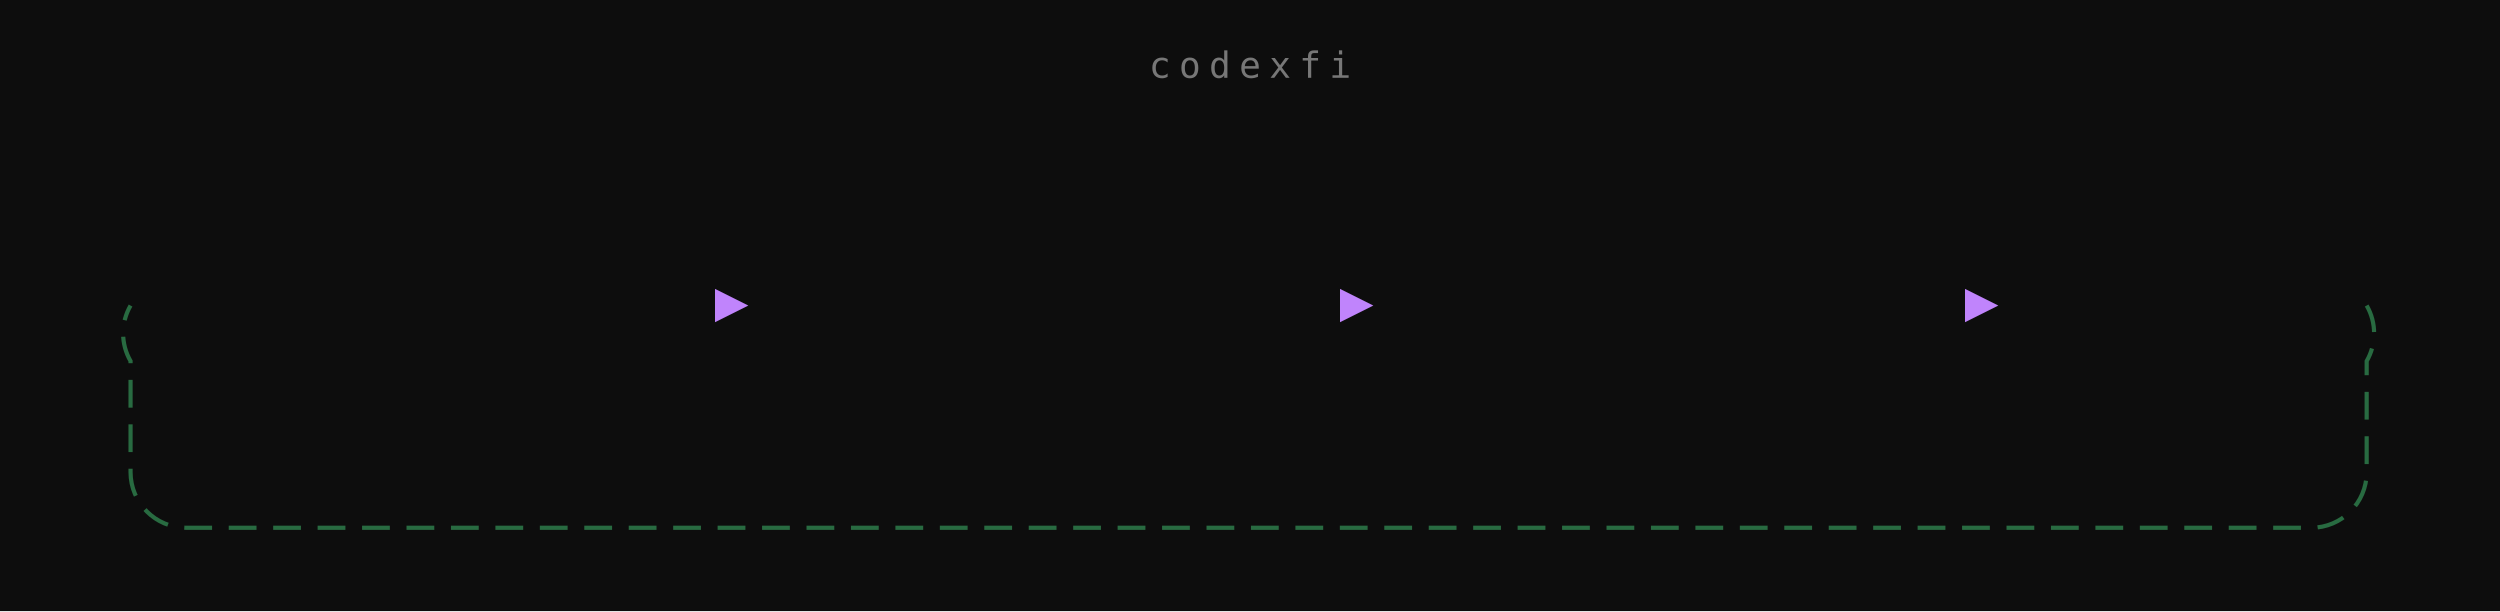
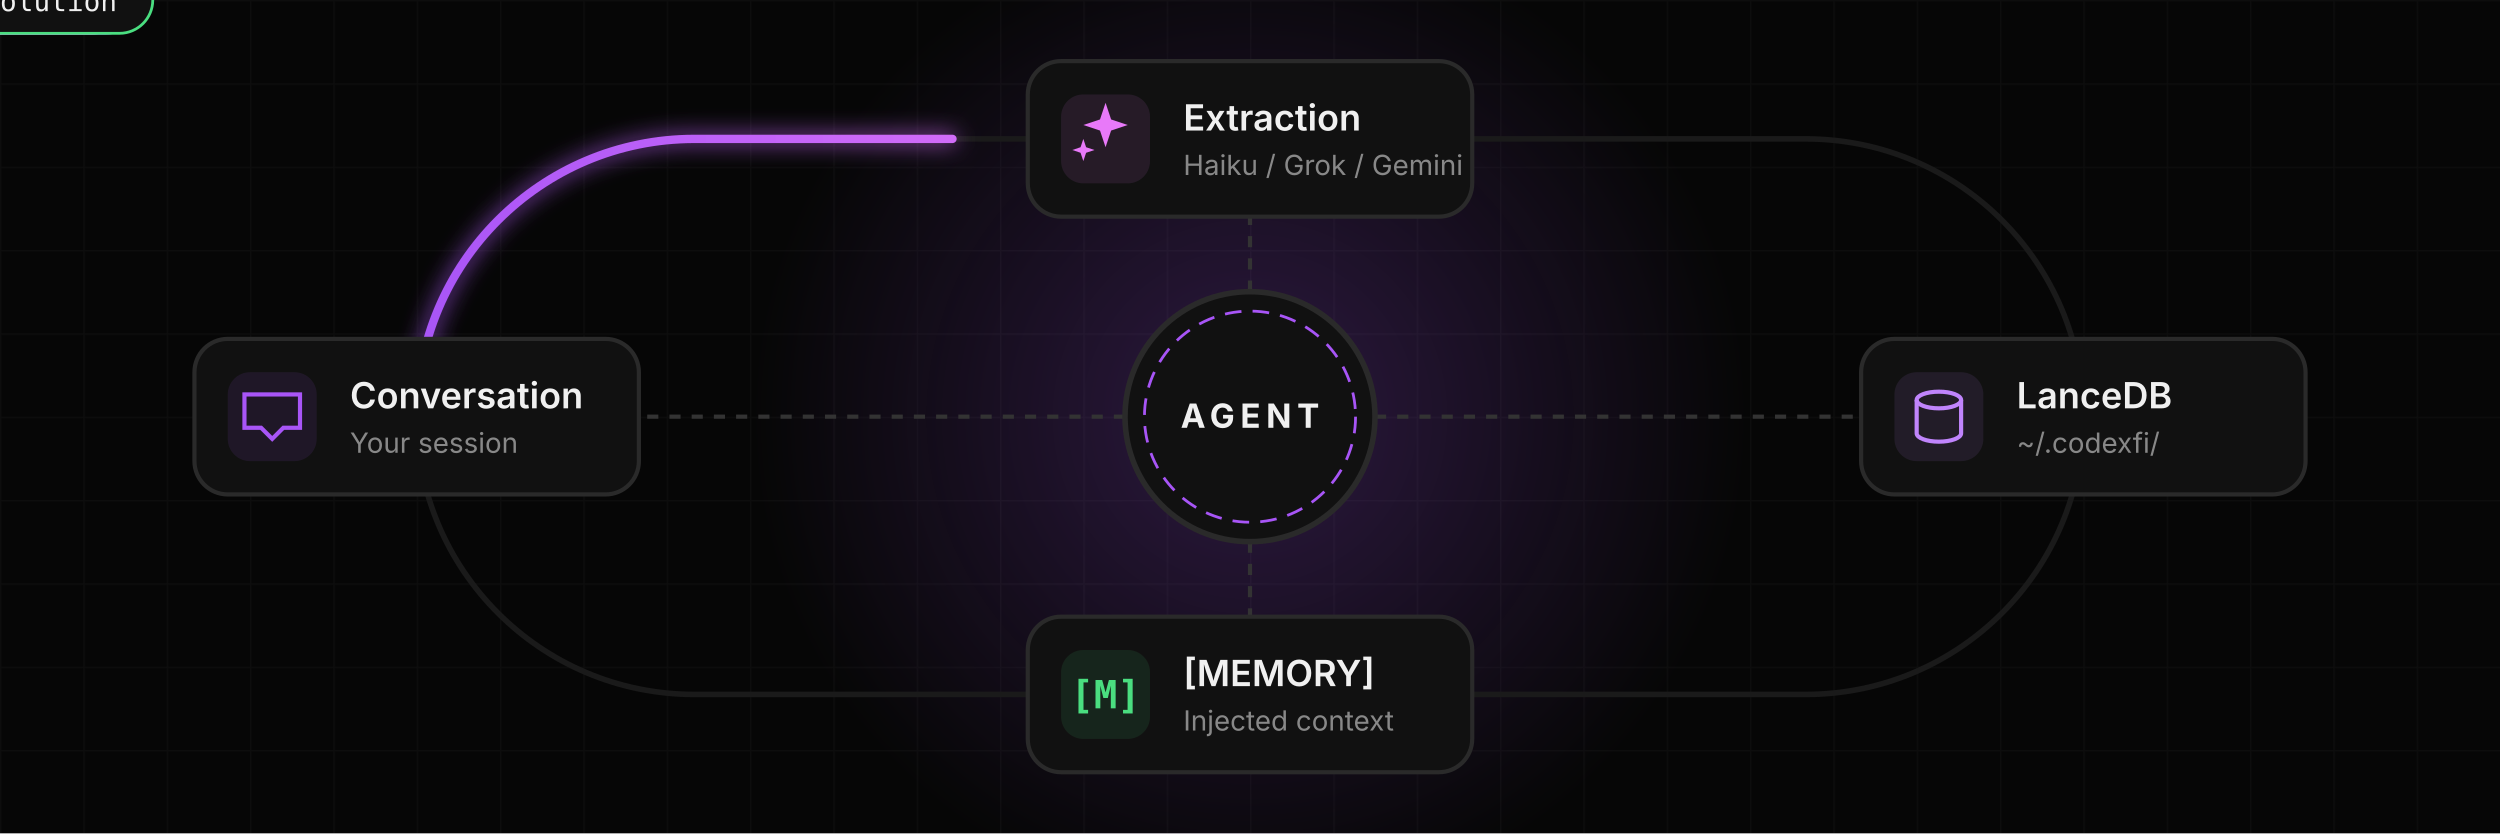
- <svg xmlns="http://www.w3.org/2000/svg" viewBox="0 0 900 220" width="100%" role="img" aria-label="codexfi memory loop — conversation to memory and back">
+ <svg xmlns="http://www.w3.org/2000/svg" viewBox="0 0 900 300" width="100%" role="img" aria-label="codexfi memory loop — beautiful central core architecture">
  <defs>
+     <pattern id="grid-dark" width="30" height="30" patternUnits="userSpaceOnUse">
+       <path d="M 30 0 L 0 0 0 30" fill="none" stroke="rgba(255,255,255,0.03)" stroke-width="1" />
+     </pattern>
+     <filter id="glow-dark" x="-20%" y="-20%" width="140%" height="140%">
+       <feGaussianBlur stdDeviation="4" result="blur" />
+       <feComposite in="SourceGraphic" in2="blur" operator="over" />
+     </filter>
+     <filter id="glow-heavy-dark" x="-30%" y="-30%" width="160%" height="160%">
+       <feGaussianBlur stdDeviation="12" result="blur" />
+       <feComposite in="SourceGraphic" in2="blur" operator="over" />
+     </filter>
    <linearGradient id="flow-grad-dark" x1="0%" y1="0%" x2="100%" y2="0%">
      <stop offset="0%" stop-color="#a855f7" />
-       <stop offset="100%" stop-color="#c084fc" />
+       <stop offset="50%" stop-color="#e879f9" />
+       <stop offset="100%" stop-color="#4ade80" />
    </linearGradient>
-     <filter id="glow-hero-dark">
-       <feGaussianBlur stdDeviation="3" result="blur" />
-       <feComposite in="SourceGraphic" in2="blur" operator="over" />
-     </filter>
-     <marker id="arrow-dark" viewBox="0 0 10 10" refX="8" refY="5" markerWidth="6" markerHeight="6" orient="auto-start-reverse">
-       <path d="M 0 0 L 10 5 L 0 10 z" fill="#c084fc" />
-     </marker>
+     <radialGradient id="core-glow-dark" cx="50%" cy="50%" r="50%">
+       <stop offset="0%" stop-color="#a855f7" stop-opacity="0.4" />
+       <stop offset="100%" stop-color="#a855f7" stop-opacity="0" />
+     </radialGradient>
    <style>
-       text { font-family: -apple-system, BlinkMacSystemFont, 'Segoe UI', sans-serif; }
      .mono { font-family: ui-monospace, 'Cascadia Code', 'Fira Code', monospace; }
-       .node { opacity: 0; animation: fade-in 0.5s ease-out forwards; }
-       .tag { opacity: 0; transform: translateX(150px); animation: slideTag 8s linear infinite; }
-       
-       @keyframes fade-in { to { opacity: 1; } }
-       @keyframes dashFlow-hero { to { stroke-dashoffset: -13; } }
-       @keyframes dashFlowRev-hero { to { stroke-dashoffset: 16; } }
-       @keyframes glowPulse-hero { from { filter: url(#glow-hero-dark); opacity: 0.8; } to { filter: url(#glow-hero-dark); opacity: 1; } }
-       @keyframes slideTag {
-         0% { transform: translateX(150px); opacity: 0; }
-         5% { opacity: 1; }
-         90% { transform: translateX(800px); opacity: 1; }
-         95% { opacity: 0; transform: translateX(820px); }
-         100% { opacity: 0; }
-       }
      
      @media (prefers-reduced-motion: reduce) {
-         .node { opacity: 1; animation: none !important; }
-         .tag { animation: none !important; opacity: 1; }
-         .path { animation: none !important; }
-         .glow { animation: none !important; }
-         .tag-1 { transform: translateX(240px); }
-         .tag-2 { transform: translateX(450px); }
-         .tag-3 { transform: translateX(660px); }
+         .anim-dash, .anim-motion, .anim-pulse, .anim-spin { animation: none !important; }
+         .reduced-hidden { display: none !important; }
+         .reduced-show { display: block !important; }
      }
    </style>
  </defs>
-   <rect width="100%" height="100%" fill="#0d0d0d" />
-   <text x="450" y="28" fill="#777777" font-size="13" letter-spacing="3" text-anchor="middle" class="mono">codexfi</text>
-   <path d="M 852 110 A 20 20 0 0 1 852 130 L 852 170 A 20 20 0 0 1 832 190 L 67 190 A 20 20 0 0 1 47 170 L 47 130 A 20 20 0 0 1 47 110" fill="none" stroke="#4ade80" stroke-width="1.5" stroke-dasharray="10 6" opacity="0.45" class="path" style="animation: dashFlowRev-hero 2s linear infinite;" />
-   <path d="M 177 110 L 267 110" fill="none" stroke="url(#flow-grad-dark)" stroke-width="2" stroke-dasharray="8 5" marker-end="url(#arrow-dark)" class="path" style="animation: dashFlow-hero 1.4s linear infinite;" />
-   <path d="M 402 110 L 492 110" fill="none" stroke="url(#flow-grad-dark)" stroke-width="2" stroke-dasharray="8 5" marker-end="url(#arrow-dark)" class="path" style="animation: dashFlow-hero 1.4s linear infinite;" />
-   <path d="M 627 110 L 717 110" fill="none" stroke="url(#flow-grad-dark)" stroke-width="2" stroke-dasharray="8 5" marker-end="url(#arrow-dark)" class="path" style="animation: dashFlow-hero 1.4s linear infinite;" />
-   <g class="tag tag-1" style="animation-delay: 0s;">
-     <rect y="99" width="100" height="22" rx="11" fill="#141414" stroke="#a855f7" stroke-width="1" />
-     <text x="50" y="114" fill="#f0f0f0" font-size="10" text-anchor="middle" class="mono">architecture</text>
+   <rect width="100%" height="100%" fill="#060606" />
+   <rect width="100%" height="100%" fill="url(#grid-dark)" />
+   <circle cx="450" cy="150" r="180" fill="url(#core-glow-dark)" opacity="0.6" class="anim-pulse" style="animation: pulse-ambient 4s ease-in-out infinite alternate;" />
+   <path d="M 150 150 A 100 100 0 0 1 250 50 L 650 50 A 100 100 0 0 1 750 150 A 100 100 0 0 1 650 250 L 250 250 A 100 100 0 0 1 150 150 Z" fill="none" stroke="#1a1a1a" stroke-width="2" />
+   <path d="M 405 150 L 230 150 M 450 105 L 450 78 M 495 150 L 670 150 M 450 195 L 450 222" fill="none" stroke="#333333" stroke-width="1.5" stroke-dasharray="4 4" />
+   <g class="reduced-hidden">
+     <path d="M 150 150 A 100 100 0 0 1 250 50 L 650 50 A 100 100 0 0 1 750 150 A 100 100 0 0 1 650 250 L 250 250 A 100 100 0 0 1 150 150 Z" fill="none" stroke="url(#flow-grad-dark)" stroke-width="3" stroke-dasharray="250 1178" stroke-linecap="round" filter="url(#glow-dark)">
+       <animate attributeName="stroke-dashoffset" from="1428" to="0" dur="8s" repeatCount="indefinite" />
+     </path>
  </g>
-   <g class="tag tag-2" style="animation-delay: 2.7s;">
-     <rect y="99" width="80" height="22" rx="11" fill="#141414" stroke="#e879f9" stroke-width="1" />
-     <text x="40" y="114" fill="#f0f0f0" font-size="10" text-anchor="middle" class="mono">preference</text>
+   <g class="reduced-show" style="display: none;">
+     <path d="M 150 150 A 100 100 0 0 1 250 50 L 650 50 A 100 100 0 0 1 750 150 A 100 100 0 0 1 650 250 L 250 250 A 100 100 0 0 1 150 150 Z" fill="none" stroke="url(#flow-grad-dark)" stroke-width="3" />
  </g>
-   <g class="tag tag-3" style="animation-delay: 5.4s;">
-     <rect y="99" width="100" height="22" rx="11" fill="#141414" stroke="#c084fc" stroke-width="1" />
-     <text x="50" y="114" fill="#f0f0f0" font-size="10" text-anchor="middle" class="mono">error-solution</text>
+   <circle cx="450" cy="150" r="45" fill="#111111" stroke="#2a2a2a" stroke-width="2" />
+   <circle cx="450" cy="150" r="38" fill="none" stroke="#a855f7" stroke-width="1" stroke-dasharray="6 4" class="anim-spin" style="transform-origin: 450px 150px; animation: spin-core 15s linear infinite;" />
+   <text x="450" y="154" fill="#f0f0f0" font-size="12" font-weight="700" letter-spacing="2" font-family="-apple-system, BlinkMacSystemFont, 'Segoe UI', sans-serif" text-anchor="middle">AGENT</text>
+   <g class="reduced-hidden">
+     <g>
+       <animateMotion dur="12s" repeatCount="indefinite" path="M 150 150 A 100 100 0 0 1 250 50 L 650 50 A 100 100 0 0 1 750 150 A 100 100 0 0 1 650 250 L 250 250 A 100 100 0 0 1 150 150 Z" begin="0s" />
+       <g transform="translate(-50, -12)">
+         <rect width="100" height="24" rx="12" fill="#111111" stroke="#a855f7" stroke-width="1" />
+         <text x="50" y="16" fill="#f0f0f0" font-size="10" font-weight="500" class="mono" text-anchor="middle">architecture</text>
+       </g>
+     </g>
+     <g>
+       <animateMotion dur="12s" repeatCount="indefinite" path="M 150 150 A 100 100 0 0 1 250 50 L 650 50 A 100 100 0 0 1 750 150 A 100 100 0 0 1 650 250 L 250 250 A 100 100 0 0 1 150 150 Z" begin="-4s" />
+       <g transform="translate(-45, -12)">
+         <rect width="90" height="24" rx="12" fill="#111111" stroke="#e879f9" stroke-width="1" />
+         <text x="45" y="16" fill="#f0f0f0" font-size="10" font-weight="500" class="mono" text-anchor="middle">preference</text>
+       </g>
+     </g>
+     <g>
+       <animateMotion dur="12s" repeatCount="indefinite" path="M 150 150 A 100 100 0 0 1 250 50 L 650 50 A 100 100 0 0 1 750 150 A 100 100 0 0 1 650 250 L 250 250 A 100 100 0 0 1 150 150 Z" begin="-8s" />
+       <g transform="translate(-55, -12)">
+         <rect width="110" height="24" rx="12" fill="#111111" stroke="#4ade80" stroke-width="1" />
+         <text x="55" y="16" fill="#f0f0f0" font-size="10" font-weight="500" class="mono" text-anchor="middle">error-solution</text>
+       </g>
+     </g>
  </g>
-   <g class="node" style="animation-delay: 0s;">
-     <rect x="47" y="88" width="130" height="44" rx="22" fill="#141414" stroke="#a855f7" stroke-width="1.5" />
-     <text x="112" y="106" fill="#f0f0f0" font-size="13" font-weight="600" text-anchor="middle">Conversation</text>
-     <text x="112" y="122" fill="#777777" font-size="10" text-anchor="middle">your session</text>
+   <g class="reduced-show" style="display: none;">
+     <g transform="translate(500, 38)">
+       <rect width="100" height="24" rx="12" fill="#111111" stroke="#a855f7" stroke-width="1" />
+       <text x="50" y="16" fill="#f0f0f0" font-size="10" font-weight="500" class="mono" text-anchor="middle">architecture</text>
+     </g>
+     <g transform="translate(680, 200)">
+       <rect width="90" height="24" rx="12" fill="#111111" stroke="#e879f9" stroke-width="1" />
+       <text x="45" y="16" fill="#f0f0f0" font-size="10" font-weight="500" class="mono" text-anchor="middle">preference</text>
+     </g>
  </g>
-   <g class="node" style="animation-delay: 0.1s;">
-     <rect x="272" y="88" width="130" height="44" rx="22" fill="#141414" stroke="#c084fc" stroke-width="1.5" />
-     <text x="337" y="106" fill="#f0f0f0" font-size="13" font-weight="600" text-anchor="middle">Extract → Embed</text>
-     <text x="337" y="122" fill="#777777" font-size="10" text-anchor="middle">Haiku · Grok · Gemini</text>
+   <g class="card" transform="translate(70, 122)">
+     <rect width="160" height="56" rx="12" fill="#111111" stroke="#2a2a2a" stroke-width="1.5" />
+     <rect x="12" y="12" width="32" height="32" rx="8" fill="#a855f7" opacity="0.1" />
+     <g transform="translate(12, 12)" fill="none" stroke="#a855f7" stroke-width="1.5">
+       <path d="M 6 8 h 20 v 12 h -6 l -4 4 l -4 -4 h -6 z" />
+     </g>
+     <text x="56" y="25" fill="#f0f0f0" font-size="13" font-weight="600" font-family="-apple-system, BlinkMacSystemFont, 'Segoe UI', sans-serif">Conversation</text>
+     <text x="56" y="41" fill="#888888" font-size="10" font-family="-apple-system, BlinkMacSystemFont, 'Segoe UI', sans-serif">Your session</text>
  </g>
-   <g class="node" style="animation-delay: 0.2s;">
-     <rect x="497" y="88" width="130" height="44" rx="22" fill="#141414" stroke="#c084fc" stroke-width="1.5" />
-     <text x="562" y="106" fill="#f0f0f0" font-size="13" font-weight="600" text-anchor="middle">LanceDB</text>
-     <text x="562" y="122" fill="#777777" font-size="10" text-anchor="middle">~/.codexfi/ · local</text>
+   <g class="card" transform="translate(370, 22)">
+     <rect width="160" height="56" rx="12" fill="#111111" stroke="#2a2a2a" stroke-width="1.5" />
+     <rect x="12" y="12" width="32" height="32" rx="8" fill="#e879f9" opacity="0.1" />
+     <g transform="translate(12, 12)" fill="none" stroke="#e879f9" stroke-width="1.5">
+       <path d="M 16 3 l 2 6 l 6 2 l -6 2 l -2 6 l -2 -6 l -6 -2 l 6 -2 z M 8 16 l 1 3 l 3 1 l -3 1 l -1 3 l -1 -3 l -3 -1 l 3 -1 z" fill="#e879f9" stroke="none" />
+     </g>
+     <text x="56" y="25" fill="#f0f0f0" font-size="13" font-weight="600" font-family="-apple-system, BlinkMacSystemFont, 'Segoe UI', sans-serif">Extraction</text>
+     <text x="56" y="41" fill="#888888" font-size="10" font-family="-apple-system, BlinkMacSystemFont, 'Segoe UI', sans-serif">Haiku / Grok / Gemini</text>
  </g>
-   <g class="node glow" style="animation-delay: 0.3s; animation: fade-in 0.5s ease-out forwards, glowPulse-hero 2.5s ease-in-out infinite alternate;">
-     <rect x="722" y="88" width="130" height="44" rx="22" fill="#141414" stroke="#4ade80" stroke-width="1.5" filter="url(#glow-hero-dark)" />
-     <text x="787" y="106" fill="#4ade80" font-size="13" font-weight="700" text-anchor="middle" class="mono">[MEMORY]</text>
-     <text x="787" y="122" fill="#777777" font-size="10" text-anchor="middle">injected on every call</text>
+   <g class="card" transform="translate(670, 122)">
+     <rect width="160" height="56" rx="12" fill="#111111" stroke="#2a2a2a" stroke-width="1.5" />
+     <rect x="12" y="12" width="32" height="32" rx="8" fill="#c084fc" opacity="0.1" />
+     <g transform="translate(12, 12)" fill="none" stroke="#c084fc" stroke-width="1.5">
+       <ellipse cx="16" cy="10" rx="8" ry="3" />
+       <path d="M 8 10 v 12 c 0 1.66 3.58 3 8 3 s 8 -1.34 8 -3 v -12" />
+     </g>
+     <text x="56" y="25" fill="#f0f0f0" font-size="13" font-weight="600" font-family="-apple-system, BlinkMacSystemFont, 'Segoe UI', sans-serif">LanceDB</text>
+     <text x="56" y="41" fill="#888888" font-size="10" font-family="-apple-system, BlinkMacSystemFont, 'Segoe UI', sans-serif">~/.codexfi/</text>
  </g>
+   <g class="card" transform="translate(370, 222)">
+     <rect width="160" height="56" rx="12" fill="#111111" stroke="#2a2a2a" stroke-width="1.5" />
+     <rect x="12" y="12" width="32" height="32" rx="8" fill="#4ade80" opacity="0.1" />
+     <g transform="translate(12, 12)" fill="none" stroke="#4ade80" stroke-width="1.5">
+       <text x="16" y="21" text-anchor="middle" font-family="ui-monospace, monospace" font-weight="bold" font-size="14" fill="#4ade80" stroke="none">[M]</text>
+     </g>
+     <text x="56" y="25" fill="#f0f0f0" font-size="13" font-weight="600" font-family="-apple-system, BlinkMacSystemFont, 'Segoe UI', sans-serif">[MEMORY]</text>
+     <text x="56" y="41" fill="#888888" font-size="10" font-family="-apple-system, BlinkMacSystemFont, 'Segoe UI', sans-serif">Injected context</text>
+   </g>
+   <style>
+     @keyframes spin-core { 100% { transform: rotate(360deg); } }
+     @keyframes pulse-ambient { from { opacity: 0.4; } to { opacity: 0.8; } }
+   </style>
</svg>
